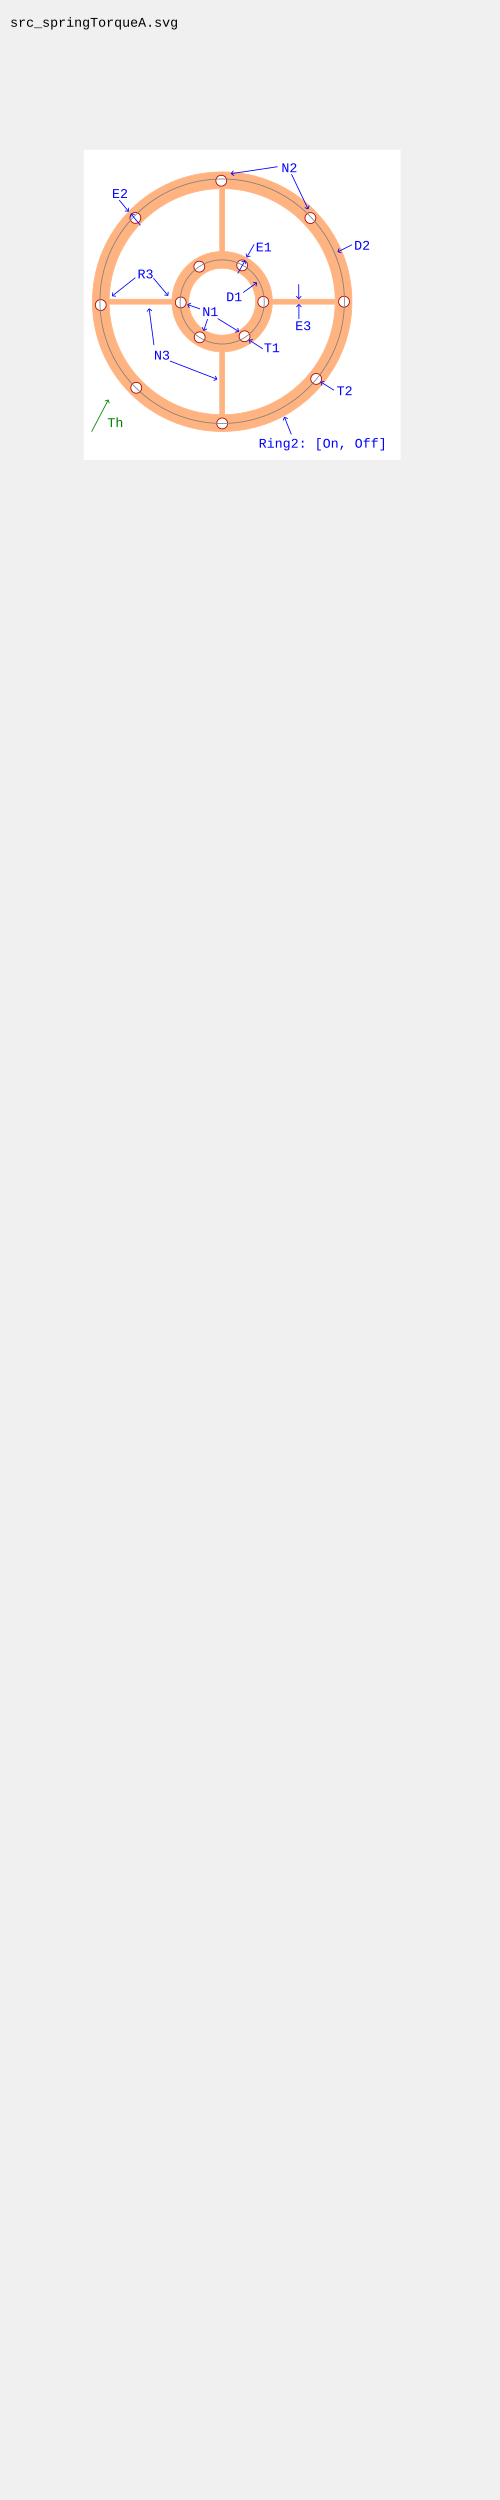
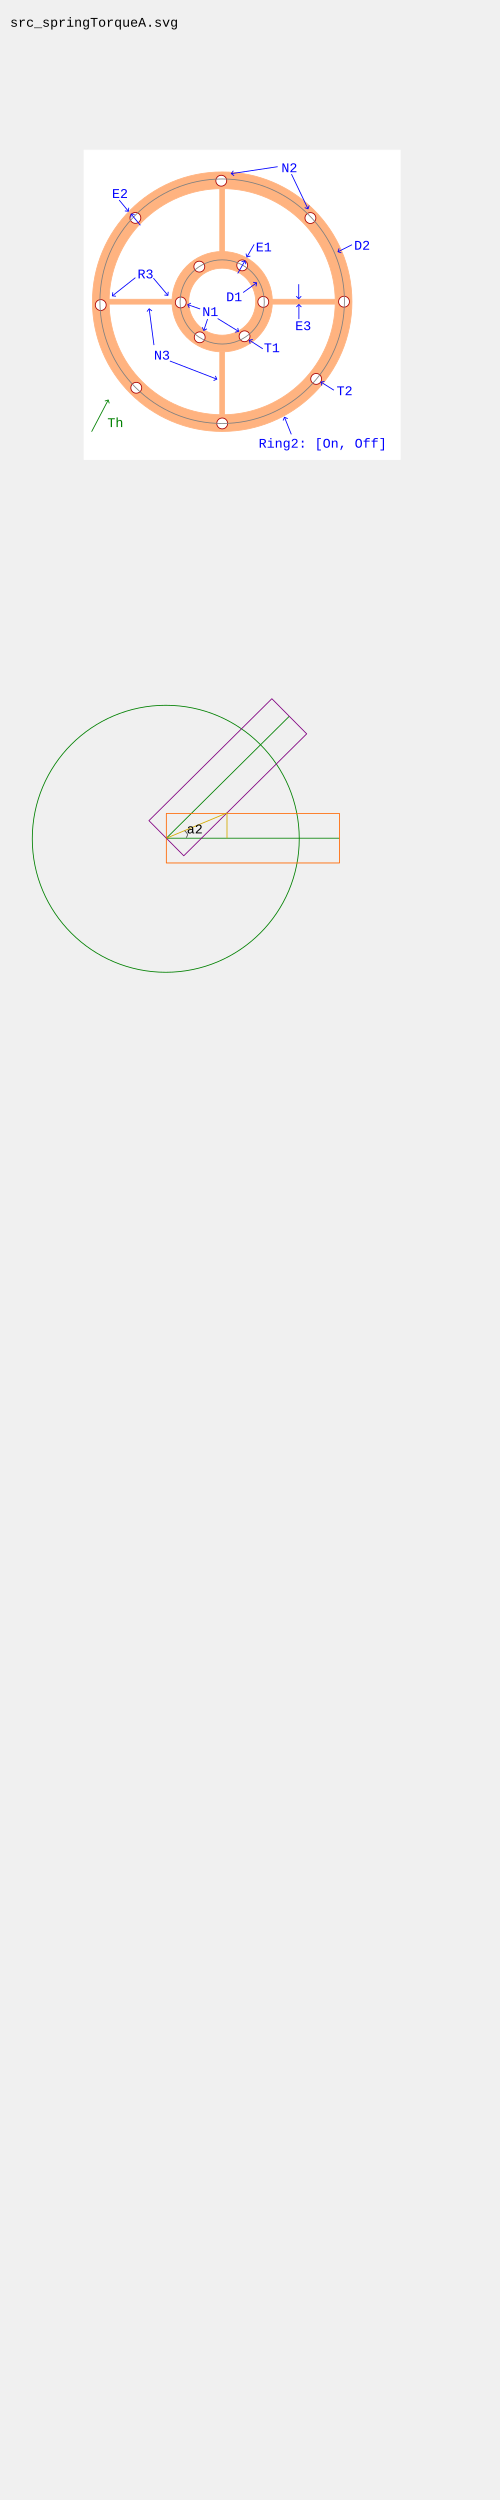
<svg xmlns="http://www.w3.org/2000/svg" width="600" height="3000" viewBox="0 0 158.75 793.75" version="1.1" id="svg1">
  <defs id="defs1">
+     <rect x="239.429" y="1055.469" width="52.706" height="29.732" id="rect31" />
    <rect x="74.779" y="666.707" width="59.463" height="54.057" id="rect15" />
    <rect x="352.724" y="513.094" width="156.316" height="40.092" id="rect28" />
    <marker style="overflow:visible" id="ArrowWide" refX="0" refY="0" orient="auto-start-reverse" markerWidth="1" markerHeight="1" viewBox="0 0 1 1" preserveAspectRatio="xMidYMid">
      <path style="fill:none;stroke:context-stroke;stroke-width:1;stroke-linecap:butt" d="M 3,-3 0,0 3,3" transform="rotate(180,0.125,0)" id="path16" />
    </marker>
    <rect x="412.185" y="530.043" width="60.522" height="44.595" id="rect14" />
    <rect x="229.983" y="554.889" width="54.151" height="39.498" id="rect13" />
    <rect x="386.702" y="549.793" width="56.699" height="43.958" id="rect12" />
    <rect x="530.68" y="467.61" width="39.498" height="36.95" id="rect11" />
    <rect x="491.182" y="454.232" width="52.877" height="58.611" id="rect10" />
    <rect x="437.668" y="510.931" width="64.981" height="46.506" id="rect9" />
    <rect x="397.532" y="531.955" width="45.232" height="40.135" id="rect8" />
    <rect x="422.378" y="463.151" width="52.24" height="51.603" id="rect7" />
    <rect x="437.031" y="472.707" width="46.506" height="45.869" id="rect6" />
    <rect x="450.409" y="272.667" width="46.506" height="51.603" id="rect5" />
    <rect x="461.877" y="388.613" width="51.603" height="48.417" id="rect4" />
    <rect x="12.104" y="17.838" width="208.959" height="33.765" id="rect1" />
    <marker style="overflow:visible" id="ArrowWide-1" refX="0" refY="0" orient="auto-start-reverse" markerWidth="1" markerHeight="1" viewBox="0 0 1 1" preserveAspectRatio="xMidYMid">
      <path style="fill:none;stroke:context-stroke;stroke-width:1;stroke-linecap:butt" d="M 3,-3 0,0 3,3" transform="rotate(180,0.125,0)" id="path16-0" />
    </marker>
    <marker style="overflow:visible" id="ArrowWide-1-9" refX="0" refY="0" orient="auto-start-reverse" markerWidth="1" markerHeight="1" viewBox="0 0 1 1" preserveAspectRatio="xMidYMid">
      <path style="fill:none;stroke:context-stroke;stroke-width:1;stroke-linecap:butt" d="M 3,-3 0,0 3,3" transform="rotate(180,0.125,0)" id="path16-0-0" />
    </marker>
    <marker style="overflow:visible" id="ArrowWide-9" refX="0" refY="0" orient="auto-start-reverse" markerWidth="1" markerHeight="1" viewBox="0 0 1 1" preserveAspectRatio="xMidYMid">
      <path style="fill:none;stroke:context-stroke;stroke-width:1;stroke-linecap:butt" d="M 3,-3 0,0 3,3" transform="rotate(180,0.125,0)" id="path16-1" />
    </marker>
    <marker style="overflow:visible" id="ArrowWide-1-7" refX="0" refY="0" orient="auto-start-reverse" markerWidth="1" markerHeight="1" viewBox="0 0 1 1" preserveAspectRatio="xMidYMid">
      <path style="fill:none;stroke:context-stroke;stroke-width:1;stroke-linecap:butt" d="M 3,-3 0,0 3,3" transform="rotate(180,0.125,0)" id="path16-0-7" />
    </marker>
    <marker style="overflow:visible" id="ArrowWide-6" refX="0" refY="0" orient="auto-start-reverse" markerWidth="1" markerHeight="1" viewBox="0 0 1 1" preserveAspectRatio="xMidYMid">
      <path style="fill:none;stroke:context-stroke;stroke-width:1;stroke-linecap:butt" d="M 3,-3 0,0 3,3" transform="rotate(180,0.125,0)" id="path16-7" />
    </marker>
  </defs>
  <g id="layer1">
    <rect style="fill:#ffffff;stroke:#ffffff;stroke-width:0.265;stroke-linejoin:round;stroke-dasharray:none" id="rect29" width="100.357" height="98.212" x="26.698" y="47.676" />
    <circle style="fill:#ffb380;stroke:#ffb380;stroke-width:0.265;stroke-linejoin:round" id="path1-3" cx="70.542" cy="95.788" r="41.195" />
    <circle style="fill:#ffffff;stroke:#ffb380;stroke-width:0.265;stroke-linejoin:round" id="path1" cx="70.542" cy="95.788" r="35.903" />
    <rect style="fill:#ffb380;stroke:#ffb380;stroke-width:0.265;stroke-linejoin:round" id="rect3-49" width="19.872" height="1.517" x="34.738" y="95.03" />
    <circle style="fill:#ffb380;stroke:#ffb380;stroke-width:0.265;stroke-linejoin:round" id="path1-3-2" cx="70.542" cy="95.788" r="15.932" />
    <text xml:space="preserve" transform="scale(0.2645833)" id="text1" style="font-size:16px;line-height:normal;font-family:'Liberation Mono';-inkscape-font-specification:'Liberation Mono';text-decoration-color:#000000;white-space:pre;shape-inside:url(#rect1);display:inline;fill:#000000;stroke-width:1;-inkscape-stroke:none;stop-color:#000000">
-       <tspan x="12.104" y="32.074" id="tspan1">src_springTorqueA.svg</tspan>
+       <tspan x="12.104" y="32.074" id="tspan15">src_springTorqueA.svg</tspan>
    </text>
    <circle style="fill:#ffffff;stroke:#ffb380;stroke-width:0.265;stroke-linejoin:round" id="path1-1" cx="70.542" cy="95.788" r="10.641" />
    <circle style="fill:#aa0000;stroke:#aa0000;stroke-width:0.265;stroke-linejoin:round" id="path1-3-3" cx="-52.092" cy="93.428" r="38.263" />
    <circle style="fill:#ffffff;stroke:#aa0000;stroke-width:0.265;stroke-linejoin:round" id="path1-5" cx="-52.092" cy="93.428" r="35.903" />
    <circle style="fill:#aa0000;stroke:#aa0000;stroke-width:0.265;stroke-linejoin:round" id="path1-3-2-6" cx="-52.092" cy="93.428" r="13.316" />
    <circle style="fill:#ffffff;stroke:#aa0000;stroke-width:0.265;stroke-linejoin:round" id="path1-1-2" cx="-52.092" cy="93.428" r="10.641" />
    <path style="fill:none;stroke:#aa0000;stroke-width:2.646;stroke-linejoin:round;stroke-dasharray:none" d="m -52.092,57.525 c 0,0 -0.197,2.085 -0.084,3.118 0.063,0.576 -0.007,1.296 0.421,1.686 0.967,0.88 2.571,0.522 3.877,0.59 1.77,0.092 3.579,-0.635 5.31,-0.253 1.301,0.287 2.868,0.704 3.54,1.854 0.454,0.777 0.534,2.043 -0.084,2.697 -1.104,1.168 -3.198,0.482 -4.804,0.421 -1.906,-0.072 -3.742,-0.828 -5.647,-0.927 -3.344,-0.174 -6.769,-0.176 -10.029,0.59 -1.813,0.426 -4.457,0.458 -5.141,2.191 -0.485,1.228 0.421,3.032 1.601,3.624 3.04,1.525 6.545,-2.326 9.945,-2.276 2.787,0.042 6.322,-0.047 8.091,2.107 0.607,0.74 0.829,2.173 0.169,2.865 -1.61,1.687 -5.247,-1.627 -6.995,-0.084 -1.124,0.991 -0.506,4.467 -0.506,4.467" id="path2-9" />
    <path style="fill:none;stroke:#aa0000;stroke-width:2.646;stroke-linejoin:round;stroke-dasharray:none" d="m -52.092,129.331 c 0,0 0.197,-2.085 0.084,-3.118 -0.063,-0.576 0.007,-1.296 -0.421,-1.686 -0.967,-0.88 -2.571,-0.522 -3.877,-0.59 -1.77,-0.092 -3.579,0.635 -5.31,0.253 -1.301,-0.287 -2.868,-0.704 -3.54,-1.854 -0.454,-0.777 -0.534,-2.043 0.084,-2.697 1.104,-1.168 3.198,-0.482 4.804,-0.421 1.906,0.072 3.742,0.828 5.647,0.927 3.344,0.174 6.769,0.176 10.029,-0.59 1.813,-0.426 4.457,-0.458 5.141,-2.191 0.485,-1.228 -0.421,-3.032 -1.601,-3.624 -3.04,-1.525 -6.545,2.326 -9.945,2.276 -2.787,-0.042 -6.322,0.047 -8.091,-2.107 -0.607,-0.74 -0.829,-2.173 -0.169,-2.865 1.61,-1.687 5.247,1.627 6.995,0.084 1.124,-0.991 0.506,-4.467 0.506,-4.467" id="path2-6-1" />
    <path style="fill:none;stroke:#aa0000;stroke-width:2.646;stroke-linejoin:round;stroke-dasharray:none" d="m -87.995,93.428 c 0,0 2.085,0.197 3.118,0.084 0.576,-0.063 1.296,0.007 1.686,-0.421 0.88,-0.967 0.522,-2.571 0.59,-3.877 0.092,-1.77 -0.635,-3.579 -0.253,-5.31 0.287,-1.301 0.704,-2.868 1.854,-3.54 0.777,-0.454 2.043,-0.534 2.697,0.084 1.168,1.104 0.482,3.198 0.421,4.804 -0.072,1.906 -0.828,3.742 -0.927,5.647 -0.174,3.344 -0.176,6.769 0.59,10.029 0.426,1.813 0.458,4.457 2.191,5.141 1.228,0.485 3.032,-0.421 3.624,-1.601 1.525,-3.04 -2.326,-6.545 -2.276,-9.945 0.042,-2.787 -0.047,-6.322 2.107,-8.091 0.74,-0.607 2.173,-0.829 2.865,-0.169 1.687,1.61 -1.627,5.247 -0.084,6.995 0.991,1.124 4.467,0.506 4.467,0.506" id="path2-1-2" />
    <path style="fill:none;stroke:#aa0000;stroke-width:2.646;stroke-linejoin:round;stroke-dasharray:none" d="m -16.189,93.428 c 0,0 -2.085,-0.197 -3.118,-0.084 -0.576,0.063 -1.296,-0.007 -1.686,0.421 -0.88,0.967 -0.522,2.571 -0.59,3.877 -0.092,1.77 0.635,3.579 0.253,5.31 -0.287,1.301 -0.704,2.868 -1.854,3.54 -0.777,0.454 -2.043,0.534 -2.697,-0.084 -1.168,-1.104 -0.482,-3.198 -0.421,-4.804 0.072,-1.906 0.828,-3.742 0.927,-5.647 0.174,-3.344 0.176,-6.769 -0.59,-10.029 -0.426,-1.813 -0.458,-4.457 -2.191,-5.141 -1.228,-0.485 -3.032,0.421 -3.624,1.601 -1.525,3.04 2.326,6.545 2.276,9.945 -0.042,2.787 0.047,6.322 -2.107,8.091 -0.74,0.607 -2.173,0.829 -2.865,0.169 -1.687,-1.61 1.627,-5.247 0.084,-6.995 -0.991,-1.124 -4.467,-0.506 -4.467,-0.506" id="path2-0-7" />
    <rect style="fill:#0000ff;stroke:#0000ff;stroke-width:0.265;stroke-linejoin:round" id="rect2" width="5.292" height="5.292" x="-45.696" y="153.671" />
    <circle style="fill:#ffffff;stroke:#aa0000;stroke-width:0.265;stroke-linejoin:round" id="path3" cx="109.224" cy="95.788" r="1.728" />
    <circle style="fill:#ffffff;stroke:#aa0000;stroke-width:0.265;stroke-linejoin:round" id="path3-0" cx="70.253" cy="57.376" r="1.728" />
    <circle style="fill:#ffffff;stroke:#aa0000;stroke-width:0.265;stroke-linejoin:round" id="path3-8" cx="31.988" cy="96.858" r="1.728" />
    <circle style="fill:#ffffff;stroke:#aa0000;stroke-width:0.265;stroke-linejoin:round" id="path3-2" cx="70.549" cy="134.444" r="1.728" />
    <circle style="fill:#ffffff;stroke:#aa0000;stroke-width:0.265;stroke-linejoin:round" id="path3-22" cx="98.558" cy="69.228" r="1.728" />
    <circle style="fill:#ffffff;stroke:#aa0000;stroke-width:0.265;stroke-linejoin:round" id="path3-6" cx="42.983" cy="69.186" r="1.728" />
    <circle style="fill:#ffffff;stroke:#aa0000;stroke-width:0.265;stroke-linejoin:round" id="path3-1" cx="43.266" cy="123.12" r="1.728" />
    <circle style="fill:#ffffff;stroke:#aa0000;stroke-width:0.265;stroke-linejoin:round" id="path3-4" cx="100.382" cy="120.308" r="1.728" />
    <circle style="fill:#ffffff;stroke:#aa0000;stroke-width:0.265;stroke-linejoin:round" id="path3-10" cx="83.596" cy="95.845" r="1.728" />
    <circle style="fill:#ffffff;stroke:#aa0000;stroke-width:0.265;stroke-linejoin:round" id="path3-61" cx="76.903" cy="84.258" r="1.728" />
    <circle style="fill:#ffffff;stroke:#aa0000;stroke-width:0.265;stroke-linejoin:round" id="path3-65" cx="63.283" cy="84.657" r="1.728" />
    <circle style="fill:#ffffff;stroke:#aa0000;stroke-width:0.265;stroke-linejoin:round" id="path3-45" cx="57.387" cy="96.031" r="1.728" />
    <circle style="fill:#ffffff;stroke:#aa0000;stroke-width:0.265;stroke-linejoin:round" id="path3-44" cx="63.405" cy="107.099" r="1.728" />
    <circle style="fill:#ffffff;stroke:#aa0000;stroke-width:0.265;stroke-linejoin:round" id="path3-68" cx="77.646" cy="106.769" r="1.728" />
    <rect style="fill:#ffb380;stroke:#ffb380;stroke-width:0.265;stroke-linejoin:round" id="rect3" width="19.872" height="1.517" x="86.474" y="95.03" />
    <rect style="fill:#ffb380;stroke:#ffb380;stroke-width:0.265;stroke-linejoin:round" id="rect3-4" width="19.872" height="1.517" x="-79.856" y="69.783" transform="rotate(-90)" />
    <rect style="fill:#ffb380;stroke:#ffb380;stroke-width:0.265;stroke-linejoin:round" id="rect3-8" width="19.872" height="1.517" x="111.721" y="-71.3" transform="rotate(90)" />
    <circle style="fill:none;stroke:#808080;stroke-width:0.265;stroke-linejoin:round" id="path1-7" cx="70.542" cy="95.639" r="38.817" />
    <circle style="fill:none;stroke:#808080;stroke-width:0.265;stroke-linejoin:round" id="path1-7-2" cx="70.542" cy="95.866" r="13.364" />
    <text xml:space="preserve" transform="matrix(0.2645833,0,0,0.2645833,-50.39898,-10.9563)" id="text3" style="font-size:16px;line-height:normal;font-family:'Liberation Mono';-inkscape-font-specification:'Liberation Mono';text-decoration-color:#000000;white-space:pre;shape-inside:url(#rect4);display:inline;fill:#0000ff;stroke-width:1;-inkscape-stroke:none;stop-color:#000000">
-       <tspan x="461.877" y="402.85" id="tspan2">D1</tspan>
+       <tspan x="461.877" y="402.85" id="tspan16">D1</tspan>
    </text>
    <text xml:space="preserve" transform="matrix(0.2645833,0,0,0.2645833,-6.742338,3.371169)" id="text4" style="font-size:16px;line-height:normal;font-family:'Liberation Mono';-inkscape-font-specification:'Liberation Mono';text-decoration-color:#000000;white-space:pre;shape-inside:url(#rect5);display:inline;fill:#0000ff;stroke-width:1;-inkscape-stroke:none;stop-color:#000000">
-       <tspan x="450.41" y="286.902" id="tspan3">D2</tspan>
+       <tspan x="450.41" y="286.902" id="tspan17">D2</tspan>
    </text>
    <text xml:space="preserve" transform="matrix(0.2645833,0,0,0.2645833,-51.41033,-28.48638)" id="text5" style="font-size:16px;line-height:normal;font-family:'Liberation Mono';-inkscape-font-specification:'Liberation Mono';text-decoration-color:#000000;white-space:pre;shape-inside:url(#rect6);display:inline;fill:#0000ff;stroke-width:1;-inkscape-stroke:none;stop-color:#000000">
-       <tspan x="437.031" y="486.943" id="tspan4">N1</tspan>
+       <tspan x="437.031" y="486.943" id="tspan18">N1</tspan>
    </text>
    <text xml:space="preserve" transform="matrix(0.2645833,0,0,0.2645833,-22.41827,-71.63734)" id="text6" style="font-size:16px;line-height:normal;font-family:'Liberation Mono';-inkscape-font-specification:'Liberation Mono';text-decoration-color:#000000;white-space:pre;shape-inside:url(#rect7);display:inline;fill:#0000ff;stroke-width:1;-inkscape-stroke:none;stop-color:#000000">
-       <tspan x="422.379" y="477.387" id="tspan5">N2</tspan>
+       <tspan x="422.379" y="477.387" id="tspan19">N2</tspan>
    </text>
    <text xml:space="preserve" transform="matrix(0.2645833,0,0,0.2645833,-21.40692,-32.70034)" id="text7" style="font-size:16px;line-height:normal;font-family:'Liberation Mono';-inkscape-font-specification:'Liberation Mono';text-decoration-color:#000000;white-space:pre;shape-inside:url(#rect8);display:inline;fill:#0000ff;stroke-width:1;-inkscape-stroke:none;stop-color:#000000">
-       <tspan x="397.533" y="546.192" id="tspan6">T1</tspan>
+       <tspan x="397.533" y="546.192" id="tspan20">T1</tspan>
    </text>
    <text xml:space="preserve" transform="matrix(0.2645833,0,0,0.2645833,-8.933597,-13.48468)" id="text8" style="font-size:16px;line-height:normal;font-family:'Liberation Mono';-inkscape-font-specification:'Liberation Mono';text-decoration-color:#000000;white-space:pre;shape-inside:url(#rect9);display:inline;fill:#0000ff;stroke-width:1;-inkscape-stroke:none;stop-color:#000000">
-       <tspan x="437.668" y="525.168" id="tspan7">T2</tspan>
+       <tspan x="437.668" y="525.168" id="tspan21">T2</tspan>
    </text>
    <text xml:space="preserve" transform="matrix(0.2645833,0,0,0.2645833,-48.75553,-44.12017)" id="text9" style="font-size:16px;line-height:normal;font-family:'Liberation Mono';-inkscape-font-specification:'Liberation Mono';text-decoration-color:#000000;white-space:pre;shape-inside:url(#rect10);display:inline;fill:#0000ff;stroke-width:1;-inkscape-stroke:none;stop-color:#000000">
-       <tspan x="491.182" y="468.469" id="tspan8">E1</tspan>
+       <tspan x="491.182" y="468.469" id="tspan22">E1</tspan>
    </text>
    <text xml:space="preserve" transform="matrix(0.2645833,0,0,0.2645833,-104.8628,-64.64319)" id="text10" style="font-size:16px;line-height:normal;font-family:'Liberation Mono';-inkscape-font-specification:'Liberation Mono';text-decoration-color:#000000;white-space:pre;shape-inside:url(#rect11);display:inline;fill:#0000ff;stroke-width:1;-inkscape-stroke:none;stop-color:#000000">
-       <tspan x="530.68" y="481.846" id="tspan9">E2</tspan>
+       <tspan x="530.68" y="481.846" id="tspan23">E2</tspan>
    </text>
    <text xml:space="preserve" transform="matrix(0.2645833,0,0,0.2645833,-8.596481,-44.41515)" id="text11" style="font-size:16px;line-height:normal;font-family:'Liberation Mono';-inkscape-font-specification:'Liberation Mono';text-decoration-color:#000000;white-space:pre;shape-inside:url(#rect12);display:inline;fill:#0000ff;stroke-width:1;-inkscape-stroke:none;stop-color:#000000">
-       <tspan x="386.703" y="564.029" id="tspan10">E3</tspan>
+       <tspan x="386.703" y="564.029" id="tspan24">E3</tspan>
    </text>
    <text xml:space="preserve" transform="matrix(0.2645833,0,0,0.2645833,-11.96765,-36.40863)" id="text12" style="font-size:16px;line-height:normal;font-family:'Liberation Mono';-inkscape-font-specification:'Liberation Mono';text-decoration-color:#000000;white-space:pre;shape-inside:url(#rect13);display:inline;fill:#0000ff;stroke-width:1;-inkscape-stroke:none;stop-color:#000000">
-       <tspan x="229.982" y="569.125" id="tspan11">N3</tspan>
+       <tspan x="229.982" y="569.125" id="tspan25">N3</tspan>
    </text>
    <text xml:space="preserve" transform="matrix(0.2645833,0,0,0.2645833,-65.40068,-55.62429)" id="text13" style="font-size:16px;line-height:normal;font-family:'Liberation Mono';-inkscape-font-specification:'Liberation Mono';text-decoration-color:#000000;white-space:pre;shape-inside:url(#rect14);display:inline;fill:#0000ff;stroke-width:1;-inkscape-stroke:none;stop-color:#000000">
-       <tspan x="412.186" y="544.279" id="tspan12">R3</tspan>
+       <tspan x="412.186" y="544.279" id="tspan26">R3</tspan>
    </text>
    <path style="fill:#0000ff;stroke:#0000ff;stroke-width:0.265;stroke-linejoin:round;marker-start:url(#ArrowWide)" d="m 73.491,55.119 14.665,-2.191" id="path14" />
    <path style="fill:#0000ff;stroke:#0000ff;stroke-width:0.265;stroke-linejoin:round;stroke-dasharray:none;marker-end:url(#ArrowWide)" d="M 92.539,55.287 97.764,66.243" id="path15" />
    <path style="fill:#0000ff;stroke:#0000ff;stroke-width:0.265;stroke-linejoin:round;stroke-dasharray:none;marker-end:url(#ArrowWide)" d="m 65.906,101.304 -1.18,3.54" id="path17" />
    <path style="fill:#0000ff;stroke:#0000ff;stroke-width:0.265;stroke-linejoin:round;stroke-dasharray:none;marker-end:url(#ArrowWide)" d="m 69.109,101.135 6.574,4.045" id="path18" />
    <path style="fill:#0000ff;stroke:#0000ff;stroke-width:0.265;stroke-linejoin:round;stroke-dasharray:none;marker-end:url(#ArrowWide)" d="M 63.547,98.101 59.67,96.753" id="path19" />
    <path style="fill:#0000ff;stroke:#0000ff;stroke-width:0.265;stroke-linejoin:round;stroke-dasharray:none;marker-end:url(#ArrowWide)" d="M 77.2,92.876 81.414,89.842" id="path20" />
    <path style="fill:#0000ff;stroke:#0000ff;stroke-width:0.265;stroke-linejoin:round;stroke-dasharray:none;marker-end:url(#ArrowWide)" d="m 111.754,77.705 -4.383,2.191" id="path21" />
    <path style="fill:#0000ff;stroke:#0000ff;stroke-width:0.265;stroke-linejoin:round;stroke-dasharray:none;marker-end:url(#ArrowWide)" d="m 83.436,110.743 -4.214,-2.697" id="path22" />
    <path style="fill:#0000ff;stroke:#0000ff;stroke-width:0.265;stroke-linejoin:round;stroke-dasharray:none;marker-end:url(#ArrowWide)" d="m 106.023,123.89 -4.045,-2.528" id="path23" />
    <path style="fill:#0000ff;stroke:#0000ff;stroke-width:0.265;stroke-linejoin:round;stroke-dasharray:none;marker-start:url(#ArrowWide)" d="m 35.734,93.887 7.248,-5.731" id="path24" />
    <path style="fill:#0000ff;stroke:#0000ff;stroke-width:0.265;stroke-linejoin:round;stroke-dasharray:none;marker-start:url(#ArrowWide)" d="m 53.264,93.718 -4.551,-5.394" id="path25" />
    <path style="fill:#0000ff;stroke:#0000ff;stroke-width:0.265;stroke-linejoin:round;stroke-dasharray:none;marker-end:url(#ArrowWide)" d="M 48.882,109.563 47.365,98.101" id="path26" />
    <path style="fill:#0000ff;stroke:#0000ff;stroke-width:0.265;stroke-linejoin:round;stroke-dasharray:none;marker-end:url(#ArrowWide)" d="m 53.939,114.62 14.833,5.731" id="path27" />
    <path style="fill:#0000ff;stroke:#0000ff;stroke-width:0.265;stroke-linejoin:round;stroke-dasharray:none;marker-start:url(#ArrowWide)" d="m 94.898,96.753 v 4.551" id="path28" />
    <path style="fill:#0000ff;stroke:#0000ff;stroke-width:0.265;stroke-linejoin:round;stroke-dasharray:none;marker-start:url(#ArrowWide-1)" d="m 94.848,94.783 v -4.551" id="path28-5" />
    <path style="fill:#0000ff;stroke:#0000ff;stroke-width:0.265;stroke-linejoin:round;stroke-dasharray:none;marker-start:url(#ArrowWide-9)" d="m 41.675,68.007 2.89,3.516" id="path28-1" />
    <path style="fill:#0000ff;stroke:#0000ff;stroke-width:0.265;stroke-linejoin:round;stroke-dasharray:none;marker-start:url(#ArrowWide-1-9)" d="M 40.723,67.023 37.833,63.507" id="path28-5-1" />
    <path style="fill:#0000ff;stroke:#0000ff;stroke-width:0.265;stroke-linejoin:round;stroke-dasharray:none;marker-start:url(#ArrowWide-6)" d="m 77.736,82.869 -2.26,3.95" id="path28-56" />
    <path style="fill:#0000ff;stroke:#0000ff;stroke-width:0.265;stroke-linejoin:round;stroke-dasharray:none;marker-start:url(#ArrowWide-1-7)" d="m 78.436,81.537 2.26,-3.95" id="path28-5-3" />
    <text xml:space="preserve" transform="matrix(0.2645833,0,0,0.2645833,-11.20375,2.622154)" id="text28" style="font-size:16px;line-height:normal;font-family:'Liberation Mono';-inkscape-font-specification:'Liberation Mono';text-decoration-color:#000000;white-space:pre;shape-inside:url(#rect28);display:inline;fill:#0000ff;stroke-width:1;-inkscape-stroke:none;stop-color:#000000">
-       <tspan x="352.725" y="527.33" id="tspan13">Ring2: [On, Off]</tspan>
+       <tspan x="352.725" y="527.33" id="tspan27">Ring2: [On, Off]</tspan>
    </text>
    <path style="fill:#0000ff;stroke:#0000ff;stroke-width:0.265;stroke-linejoin:round;stroke-dasharray:none;marker-end:url(#ArrowWide)" d="m 92.491,137.901 -2.145,-5.364" id="path29" />
    <path style="fill:#ffffff;stroke:#008000;stroke-width:0.265;stroke-linejoin:round;marker-end:url(#ArrowWide)" d="M 29.082,137.067 34.326,127.055" id="path2" />
    <text xml:space="preserve" transform="matrix(0.2645833,0,0,0.2645833,14.30266,-44.57662)" id="text2" style="font-size:16px;line-height:normal;font-family:'Liberation Mono';-inkscape-font-specification:'Liberation Mono';text-decoration-color:#000000;white-space:pre;shape-inside:url(#rect15);display:inline;fill:#008000;stroke-width:1;-inkscape-stroke:none;stop-color:#000000">
-       <tspan x="74.779" y="680.943" id="tspan14">Th</tspan>
+       <tspan x="74.779" y="680.943" id="tspan28">Th</tspan>
+     </text>
+     <path style="fill:none;stroke:#008000;stroke-width:0.265;stroke-linejoin:round" d="m 107.782,266.131 -54.969,1e-5 39.031,-38.712" id="path4" />
+     <ellipse style="fill:none;stroke:#008000;stroke-width:0.265;stroke-linejoin:round" id="path5" cx="52.631" cy="266.313" rx="42.381" ry="42.386" />
+     <rect style="fill:none;stroke:#ff6600;stroke-width:0.265;stroke-linejoin:round" id="rect16" width="54.969" height="15.711" x="52.813" y="258.276" />
+     <rect style="fill:none;stroke:#800080;stroke-width:0.265;stroke-linejoin:round" id="rect16-3" width="54.973" height="15.71" x="94.912" y="-233.999" transform="matrix(-0.7099986,0.7042031,-0.7041151,-0.7100859,0,0)" />
+     <path style="fill:none;stroke:#d4aa00;stroke-width:0.265;stroke-linejoin:round" d="m 52.813,266.131 19.258,-8.037 v 8.037" id="path30" />
+     <path style="fill:none;stroke:#4d4d4d;stroke-width:0.265;stroke-linejoin:round" d="m 58.641,263.765 c 0,0 0.831,0.699 0.894,1.192 0.046,0.362 -0.417,1.013 -0.417,1.013" id="path31" />
+     <text xml:space="preserve" transform="matrix(0.2645833,0,0,0.2645833,-4.05242,-18.41467)" id="text31" style="font-size:16px;line-height:normal;font-family:'Liberation Mono';-inkscape-font-specification:'Liberation Mono';text-decoration-color:#000000;white-space:pre;shape-inside:url(#rect31);fill:#000000;stroke-width:1;-inkscape-stroke:none;stop-color:#000000">
+       <tspan x="239.43" y="1069.705" id="tspan29">a2</tspan>
    </text>
  </g>
</svg>
